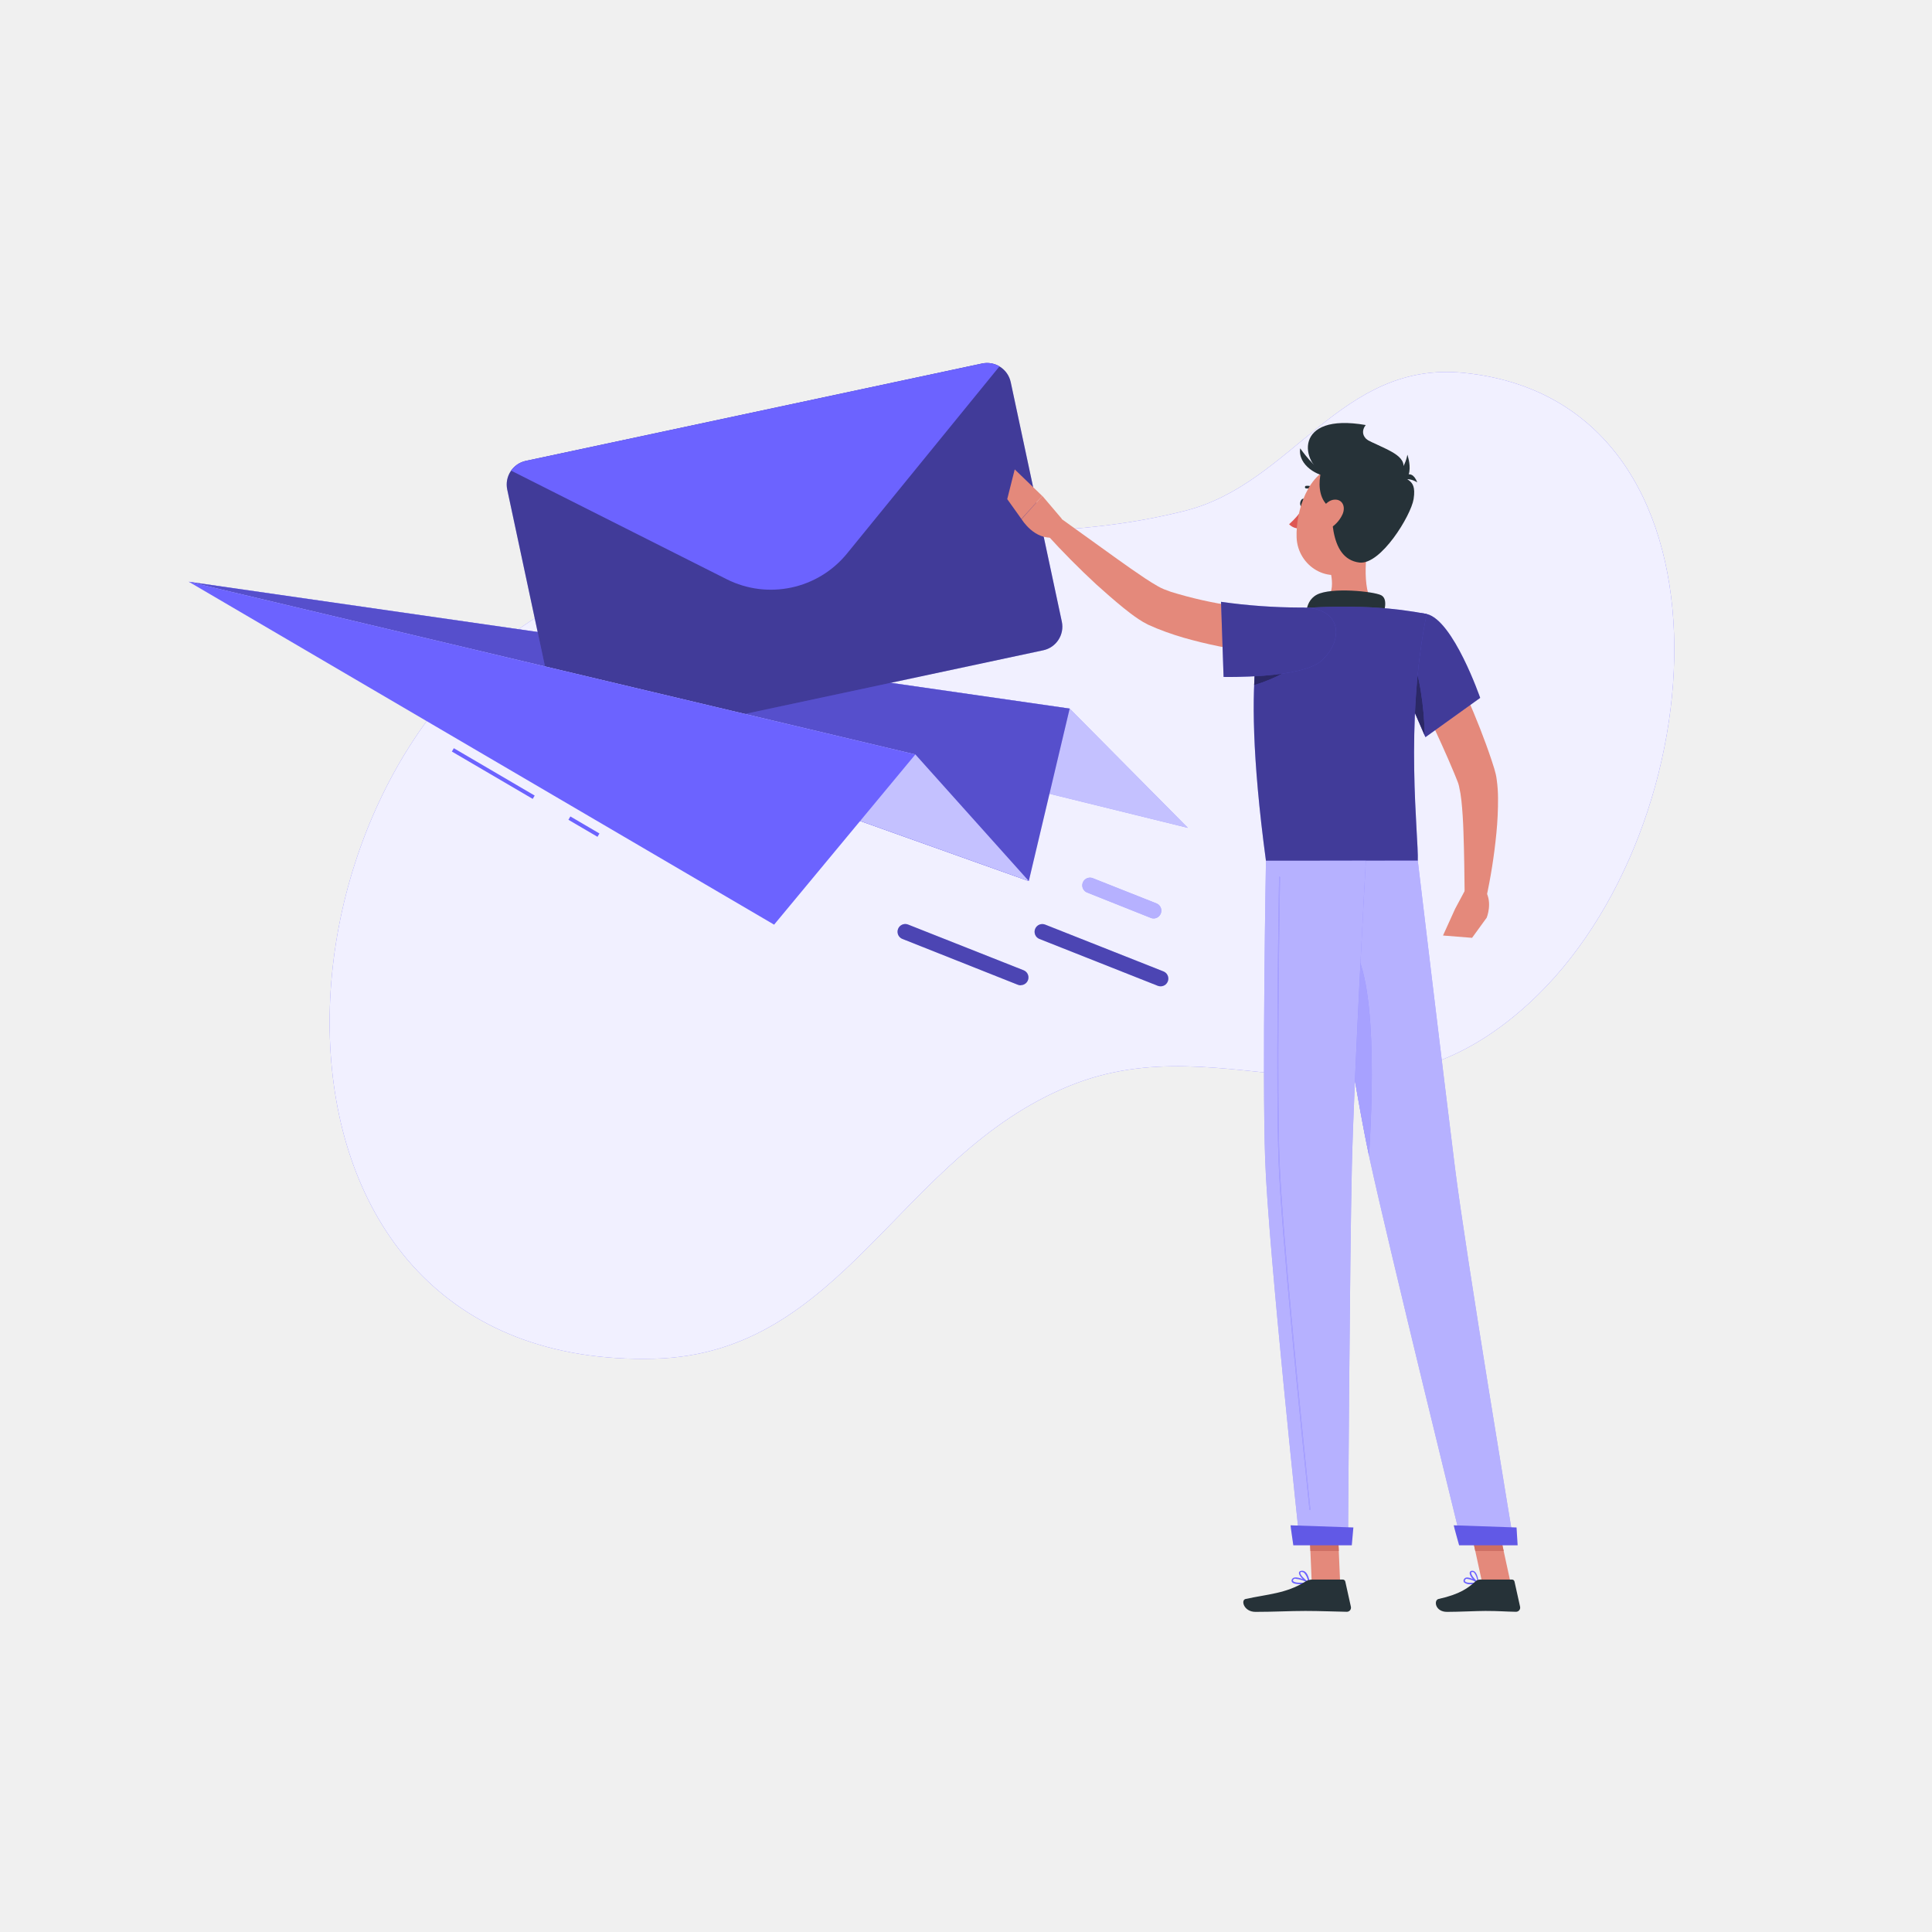
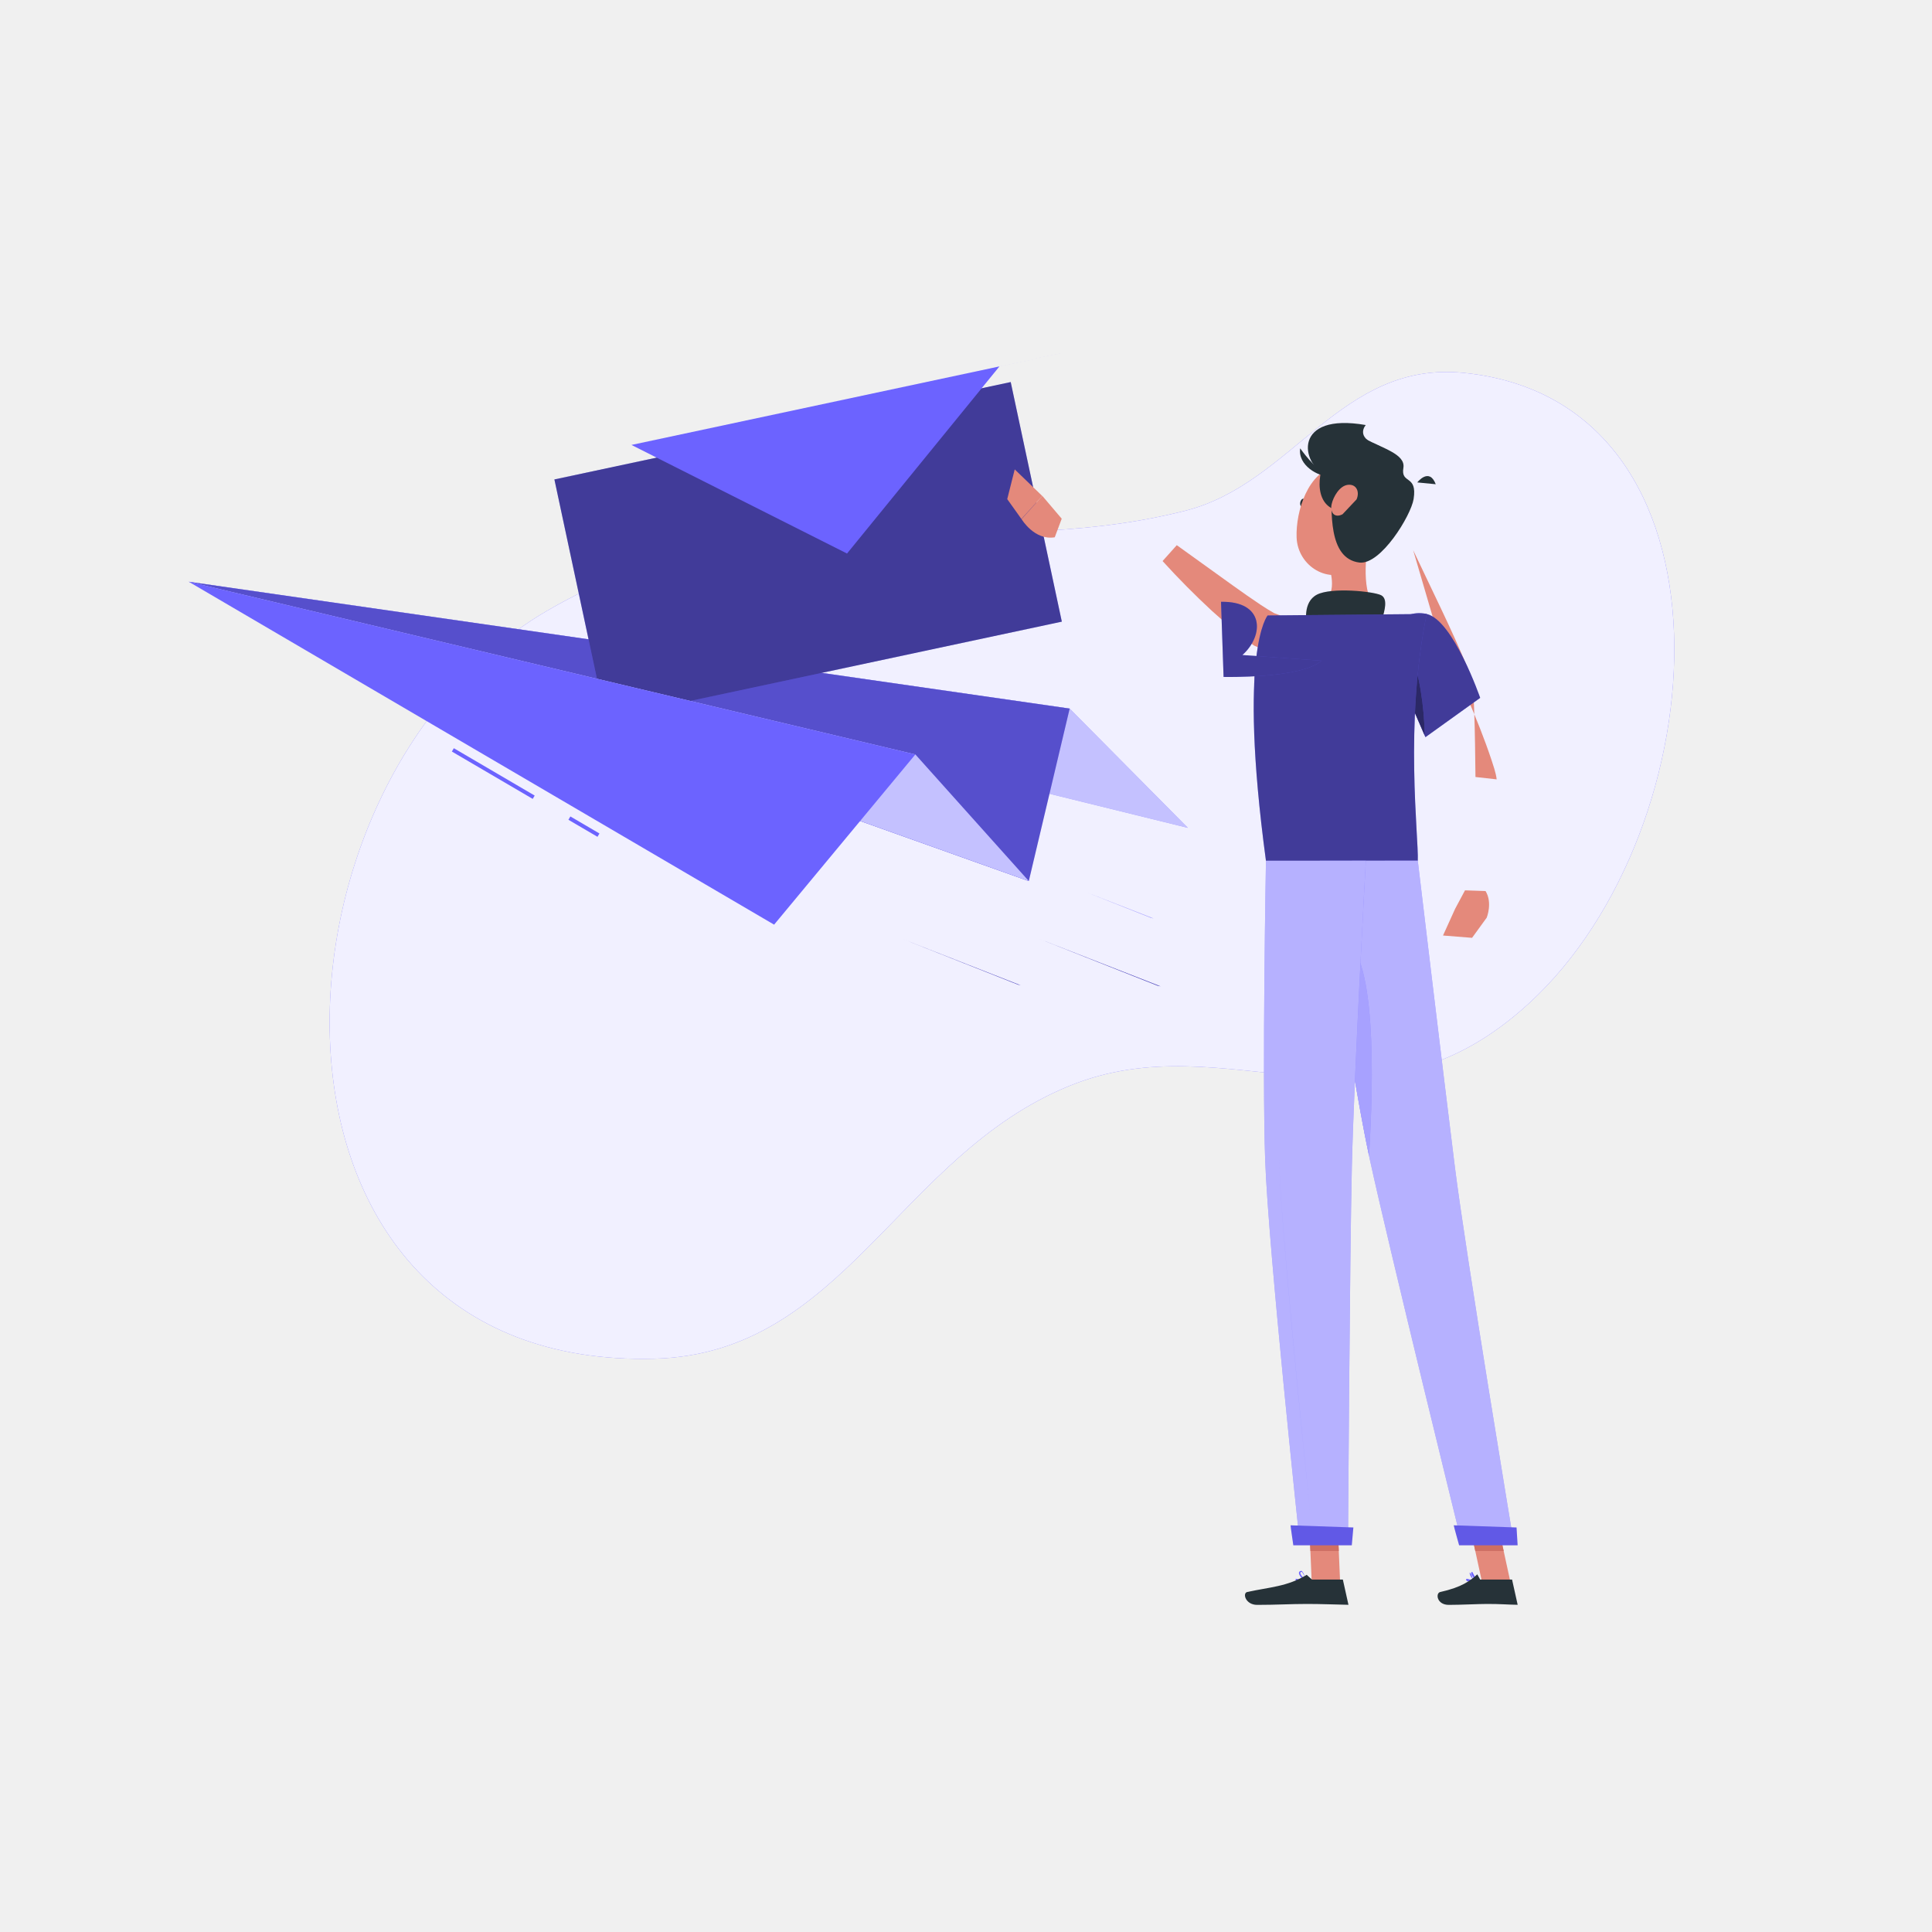
<svg xmlns="http://www.w3.org/2000/svg" viewBox="0 0 500 500">
  <path d="M141.5 158.12C64.6 203 60 354.53 169.38 351.63c48.91-1.3 63.2-52.59 107.34-70.59 41.44-16.91 77.17 17 119-21.4 49.29-45.2 56.37-155.75-16.89-163.14-31.9-3.22-44.2 28.63-72.07 35.68-56.5 14.3-108.12-7.39-165.26 25.94z" fill="#6c63ff" />
  <path d="M141.5 158.12C64.6 203 60 354.53 169.38 351.63c48.91-1.3 63.2-52.59 107.34-70.59 41.44-16.91 77.17 17 119-21.4 49.29-45.2 56.37-155.75-16.89-163.14-31.9-3.22-44.2 28.63-72.07 35.68-56.5 14.3-108.12-7.39-165.26 25.94z" fill="#fff" opacity=".9" />
  <path fill="#6c63ff" d="M48.86 150.56l227.97 32.82 30.59 30.87-258.56-63.69z" />
  <path fill="#fff" opacity=".6" d="M48.86 150.56l227.97 32.82 30.59 30.87-258.56-63.69z" />
  <path fill="#6c63ff" d="M48.86 150.56l227.97 32.82-10.58 44.64-217.39-77.46z" />
  <path opacity=".2" d="M48.86 150.56l227.97 32.82-10.58 44.64-217.39-77.46z" />
-   <path d="M261.57 98.88l13.23 62a6.25 6.25 0 01-4.8 7.41l-118.08 25.2a6.26 6.26 0 01-7.41-4.8l-13.24-62a6.26 6.26 0 014.81-7.41l118.08-25.2a6.26 6.26 0 017.41 4.81z" fill="#6c63ff" />
-   <path d="M261.57 98.88l13.23 62a6.25 6.25 0 01-4.8 7.41l-118.08 25.2a6.26 6.26 0 01-7.41-4.8l-13.24-62a6.26 6.26 0 014.81-7.41l118.08-25.2a6.26 6.26 0 017.41 4.81z" opacity=".4" />
-   <path d="M258.66 94.82l-39.45 48.43a25.43 25.43 0 01-31.15 6.65l-55.79-28.1a6.22 6.22 0 013.81-2.53l118.08-25.2a6.23 6.23 0 014.5.75zM48.86 150.56l188.03 44.69 29.36 32.77-217.39-77.46z" fill="#6c63ff" />
+   <path d="M261.57 98.88l13.23 62-118.08 25.2-13.24-62 118.08-25.2z" fill="#6c63ff" />
+   <path d="M261.57 98.88l13.23 62-118.08 25.2-13.24-62 118.08-25.2z" opacity=".4" />
+   <path d="M258.66 94.82l-39.45 48.43-55.79-28.1 118.08-25.2zM48.86 150.56l188.03 44.69 29.36 32.77-217.39-77.46z" fill="#6c63ff" />
  <path fill="#fff" opacity=".6" d="M48.86 150.56l188.03 44.69 29.36 32.77-217.39-77.46z" />
-   <path fill="#6c63ff" d="M116.944 194.498l.505-.863 20.925 12.257-.506.863zM147.106 212.158l.506-.862 7.524 4.407-.505.863zM48.86 150.56l188.03 44.69-36.55 44.05-151.48-88.74zM300.36 255.26a2 2 0 01-.74-.14L269 243a2 2 0 011.47-3.72l30.63 12.12a2 2 0 01-.74 3.86z" />
-   <path d="M300.36 255.26a2 2 0 01-.74-.14L269 243a2 2 0 011.47-3.72l30.63 12.12a2 2 0 01-.74 3.86z" opacity=".3" />
-   <path d="M298.55 237.7a1.91 1.91 0 01-.73-.15L281.37 231a2 2 0 111.47-3.72l16.45 6.52a2 2 0 011.13 2.59 2 2 0 01-1.87 1.31z" fill="#6c63ff" />
-   <path d="M298.55 237.7a1.91 1.91 0 01-.73-.15L281.37 231a2 2 0 111.47-3.72l16.45 6.52a2 2 0 011.13 2.59 2 2 0 01-1.87 1.31z" fill="#fff" opacity=".5" />
-   <path d="M264.16 255a2.1 2.1 0 01-.73-.14L233.56 243a2 2 0 111.47-3.72l29.87 11.82a2 2 0 01-.74 3.86z" fill="#6c63ff" />
-   <path d="M264.16 255a2.1 2.1 0 01-.73-.14L233.56 243a2 2 0 111.47-3.72l29.87 11.82a2 2 0 01-.74 3.86z" opacity=".3" />
+   <path fill="#6c63ff" d="M116.944 194.498l.505-.863 20.925 12.257-.506.863zM147.106 212.158l.506-.862 7.524 4.407-.505.863zM48.86 150.56l188.03 44.69-36.55 44.05-151.48-88.74zM300.36 255.26 269 243l30.63 12.12z" />
+   <path d="M300.36 255.26 269 243l30.63 12.12z" opacity=".3" />
+   <path d="M298.55 237.7 281.37 231l16.45 6.52z" fill="#6c63ff" />
+   <path d="M298.55 237.7 281.37 231l16.45 6.52z" fill="#fff" opacity=".5" />
+   <path d="M264.16 255 233.56 243l29.87 11.82z" fill="#6c63ff" />
+   <path d="M264.16 255 233.56 243l29.87 11.82z" opacity=".3" />
  <g>
-     <path d="M372.3 164.82c2.65 5.17 5.08 10.35 7.39 15.65s4.46 10.67 6.34 16.3l.68 2.13c.12.38.29 1 .39 1.44s.19.94.24 1.36a35.31 35.31 0 01.35 4.87 87.3 87.3 0 01-.42 9 144.16 144.16 0 01-2.72 17.22l-5.49-.61c-.07-5.63-.12-11.32-.32-16.87-.09-2.76-.25-5.53-.53-8.13a30.52 30.52 0 00-.6-3.63c-.05-.28-.13-.49-.19-.72s-.12-.31-.22-.61l-.76-1.89c-2.09-5.06-4.44-10.16-6.84-15.24l-7.26-15.24z" fill="#e4897b" />
+     <path d="M372.3 164.82c2.65 5.17 5.08 10.35 7.39 15.65s4.46 10.67 6.34 16.3l.68 2.13c.12.38.29 1 .39 1.44s.19.94.24 1.36l-5.49-.61c-.07-5.63-.12-11.32-.32-16.87-.09-2.76-.25-5.53-.53-8.13-.05-.28-.13-.49-.19-.72s-.12-.31-.22-.61l-.76-1.89c-2.09-5.06-4.44-10.16-6.84-15.24l-7.26-15.24z" fill="#e4897b" />
    <path d="M379.14 230.42l-2.56 4.79 8.18 2.28s1.56-3.85-.3-6.89zM373.45 242.11l7.52.6 3.79-5.22-8.18-2.28-3.13 6.9z" fill="#e4897b" />
    <path d="M337.87 130.26c-.11.59-.52 1-.9.92s-.59-.61-.47-1.19.52-1 .9-.92.6.61.47 1.19z" fill="#263238" />
-     <path d="M337.41 131.26a21.34 21.34 0 01-3.79 4.41 3.44 3.44 0 002.67 1.08z" fill="#de5753" />
-     <path d="M340.65 127.47a.36.36 0 01-.25-.11 2.78 2.78 0 00-2.33-.94.35.35 0 01-.12-.68 3.4 3.4 0 013 1.15.35.35 0 010 .49.36.36 0 01-.3.09z" fill="#263238" />
-     <path d="M354.41 138.43c-1.05 5.38-2.1 15.22 1.66 18.81 0 0-1.47 5.45-11.46 5.45-11 0-5.24-5.45-5.24-5.45 6-1.43 5.83-5.88 4.79-10.05z" fill="#e4897b" />
+     <path d="M337.41 131.26z" fill="#de5753" />
+     <path d="M340.65 127.47z" fill="#263238" />
+     <path d="M354.41 138.43c-1.05 5.38-2.1 15.22 1.66 18.81.0.0-1.47 5.45-11.46 5.45-11 0-5.24-5.45-5.24-5.45 6-1.43 5.83-5.88 4.79-10.05z" fill="#e4897b" />
    <path d="M357.58 160.63c.79-2.63 1.66-5.64-.14-6.59-2-1-12.87-2.1-16.62-.15s-2.68 7.3-2.68 7.3z" fill="#263238" />
-     <path d="M380.64 410a2.35 2.35 0 01-1.76-.48.71.71 0 010-.83.83.83 0 01.55-.41c1.08-.24 3.1 1.14 3.19 1.2a.2.2 0 01.07.18.16.16 0 01-.13.13 9.34 9.34 0 01-1.92.21zm-.92-1.4h-.21a.47.47 0 00-.32.24c-.16.28-.06.4 0 .44.31.42 1.81.42 2.91.24a5.78 5.78 0 00-2.38-.9z" fill="#6c63ff" />
-     <path d="M382.52 409.82h-.08c-.76-.42-2.23-2-2.08-2.84a.57.57 0 01.56-.46 1 1 0 01.74.22c.85.7 1 2.82 1 2.91a.16.16 0 01-.08.16.14.14 0 01-.06.01zm-1.48-3H381c-.23 0-.25.14-.26.18-.09.49.85 1.7 1.6 2.27a4.19 4.19 0 00-.86-2.3.64.64 0 00-.48-.13zM336.53 410c-.94 0-1.85-.13-2.16-.55a.66.66 0 010-.76.88.88 0 01.56-.41c1.21-.33 3.79 1.13 3.9 1.19a.18.18 0 01.08.18.17.17 0 01-.14.14 12.17 12.17 0 01-2.24.21zm-1.17-1.42a1.15 1.15 0 00-.33 0 .51.51 0 00-.34.24c-.13.22-.08.32 0 .38.33.46 2.19.49 3.57.3a7.87 7.87 0 00-2.9-.9z" fill="#6c63ff" />
-     <path d="M338.75 409.82h-.07c-.89-.39-2.64-2-2.51-2.81 0-.2.17-.44.65-.49a1.22 1.22 0 011 .3c.94.76 1.13 2.74 1.14 2.83a.17.17 0 01-.07.16.17.17 0 01-.14.01zm-1.79-3h-.11c-.31 0-.33.16-.34.2-.08.5 1.12 1.75 2 2.29a4 4 0 00-1-2.26.87.87 0 00-.51-.21z" fill="#6c63ff" />
+     <path d="M380.64 410c1.08-.24 3.1 1.14 3.19 1.2zm-.92-1.4h-.21c-.16.28-.06.4.0.44.31.42 1.81.42 2.91.24z" fill="#6c63ff" />
+     <path d="M382.52 409.82h-.08c-.76-.42-2.23-2-2.08-2.84.85.7 1 2.82 1 2.91zm-1.48-3H381c-.23.0-.25.14-.26.18-.09.49.85 1.7 1.6 2.27zM336.53 410c-.94.0-1.85-.13-2.16-.55 1.21-.33 3.79 1.13 3.9 1.19zm-1.17-1.42c-.13.22-.08.32.0.38.33.46 2.19.49 3.57.3z" fill="#6c63ff" />
+     <path d="M338.75 409.82h-.07c-.89-.39-2.64-2-2.51-2.81.0-.2.17-.44.65-.49.94.76 1.13 2.74 1.14 2.83zm-1.79-3h-.11c-.31.0-.33.16-.34.2-.08.5 1.12 1.75 2 2.29z" fill="#6c63ff" />
    <path fill="#e4897b" d="M346.83 409.64h-7.35l-.73-17.01h7.35l.73 17.01zM390.94 409.64h-7.35l-3.69-17.01h7.34l3.7 17.01z" />
-     <path d="M383.07 408.79h8.25a.65.65 0 01.63.51l1.45 6.53a1.08 1.08 0 01-1.08 1.3c-2.88-.05-4.28-.22-7.91-.22-2.23 0-6.83.24-9.92.24s-3.48-3-2.22-3.33c5.66-1.24 7.79-2.95 9.6-4.57a1.78 1.78 0 011.2-.46zM339.53 408.79h8a.65.65 0 01.63.51l1.45 6.53a1.07 1.07 0 01-1.06 1.3c-2.89-.05-7.07-.22-10.71-.22-4.25 0-7.93.24-12.92.24-3 0-3.85-3-2.59-3.33 5.75-1.26 10.44-1.39 15.41-4.45a3.36 3.36 0 011.79-.58z" fill="#263238" />
-     <path d="M336 170.14a169.18 169.18 0 01-18.31-2.43c-3-.58-6.06-1.23-9.1-2.05a73.14 73.14 0 01-9.16-3c-.77-.32-1.55-.67-2.32-1a20.47 20.47 0 01-2.5-1.46c-1.44-.95-2.68-1.94-3.91-2.92-2.45-2-4.72-4-7-6.05-4.47-4.14-8.71-8.42-12.8-12.92l3.68-4.11 14.51 10.43c2.39 1.72 4.81 3.41 7.19 5 1.18.79 2.39 1.53 3.5 2.16a12.16 12.16 0 001.44.7c.59.23 1.19.46 1.82.68a108 108 0 0016.53 3.7c5.71.9 11.61 1.64 17.31 2.24z" fill="#e4897b" />
+     <path d="M383.07 408.79h8.25l1.45 6.53c-2.88-.05-4.28-.22-7.91-.22-2.23.0-6.83.24-9.92.24s-3.48-3-2.22-3.33c5.66-1.24 7.79-2.95 9.6-4.57zM339.53 408.79h8l1.45 6.53c-2.89-.05-7.07-.22-10.71-.22-4.25.0-7.93.24-12.92.24-3 0-3.85-3-2.59-3.33 5.75-1.26 10.44-1.39 15.41-4.45z" fill="#263238" />
+     <path d="M336 170.14c-3-.58-6.06-1.23-9.1-2.05-.77-.32-1.55-.67-2.32-1-1.44-.95-2.68-1.94-3.91-2.92-2.45-2-4.72-4-7-6.05-4.47-4.14-8.71-8.42-12.8-12.92l3.68-4.11 14.51 10.43c2.39 1.72 4.81 3.41 7.19 5 1.18.79 2.39 1.53 3.5 2.16.59.23 1.19.46 1.82.68 5.71.9 11.61 1.64 17.31 2.24z" fill="#e4897b" />
    <path d="M369.22 158.9c6.89 1.58 13.85 21.71 13.85 21.71l-14.17 10.17s-4-9.38-7.86-17.58c-4.04-8.59 1.14-15.91 8.18-14.3z" fill="#6c63ff" />
    <path d="M369.22 158.9c6.89 1.58 13.85 21.71 13.85 21.71l-14.17 10.17s-4-9.38-7.86-17.58c-4.04-8.59 1.14-15.91 8.18-14.3z" opacity=".4" />
    <path d="M365.25 169.9l-2.81 6.29c2.91 6.28 5.57 12.5 6.28 14.16-.1-7.43-1.51-16.65-3.47-20.45z" fill="#6c63ff" />
    <path d="M365.25 169.9l-2.81 6.29c2.91 6.28 5.57 12.5 6.28 14.16-.1-7.43-1.51-16.65-3.47-20.45z" opacity=".6" />
-     <path d="M328.07 159.28s-7.82 8.83-.44 63.5h39.29c.28-6-3.51-35.46 2.3-63.88a102.56 102.56 0 00-13.15-1.66 145.27 145.27 0 00-16.7 0 73.5 73.5 0 00-11.3 2.04z" fill="#6c63ff" />
-     <path d="M328.07 159.28s-7.82 8.83-.44 63.5h39.29c.28-6-3.51-35.46 2.3-63.88a102.56 102.56 0 00-13.15-1.66 145.27 145.27 0 00-16.7 0 73.5 73.5 0 00-11.3 2.04z" opacity=".4" />
-     <path d="M325.16 169.9c-.26 2.07-.46 4.52-.59 7.41a41.08 41.08 0 0010.94-5.14z" fill="#6c63ff" />
-     <path d="M325.16 169.9c-.26 2.07-.46 4.52-.59 7.41a41.08 41.08 0 0010.94-5.14z" opacity=".6" />
-     <path d="M342 171c-5.26 4.66-25.34 4.19-25.34 4.19l-.66-19.44a148.17 148.17 0 0020.47 1.48c11.19-.23 11.27 8.63 5.53 13.77z" fill="#6c63ff" />
-     <path d="M342 171c-5.26 4.66-25.34 4.19-25.34 4.19l-.66-19.44a148.17 148.17 0 0020.47 1.48c11.19-.23 11.27 8.63 5.53 13.77z" opacity=".4" />
+     <path d="M328.07 159.28s-7.82 8.83-.44 63.5h39.29c.28-6-3.51-35.46 2.3-63.88z" fill="#6c63ff" />
+     <path d="M328.07 159.28s-7.82 8.83-.44 63.5h39.29c.28-6-3.51-35.46 2.3-63.88z" opacity=".4" />
+     <path d="M325.16 169.9c-.26 2.07-.46 4.52-.59 7.41z" fill="#6c63ff" />
+     <path d="M325.16 169.9c-.26 2.07-.46 4.52-.59 7.41z" opacity=".6" />
+     <path d="M342 171c-5.26 4.66-25.34 4.19-25.34 4.19l-.66-19.44c11.19-.23 11.27 8.63 5.53 13.77z" fill="#6c63ff" />
+     <path d="M342 171c-5.26 4.66-25.34 4.19-25.34 4.19l-.66-19.44c11.19-.23 11.27 8.63 5.53 13.77z" opacity=".4" />
    <path d="M274.77 134.24l-5-5.89-5.39 6s3.32 5.58 8.59 4.7zM262.61 121.48l-1.94 7.69 3.67 5.14 5.39-5.96-7.12-6.87z" fill="#e4897b" />
-     <path fill="#ce6f64" d="M338.75 392.64l.38 8.76h7.35l-.38-8.76h-7.35zM387.25 392.64h-7.35l1.9 8.76h7.35l-1.9-8.76z" />
+     <path fill="#ce6f64" d="M338.75 392.64l.38 8.76h7.35l-.38-8.76h-7.35zm48.5.0h-7.35l1.9 8.76h7.35l-1.9-8.76z" />
    <path d="M343.17 123c-6.59-3-8.67-16.33 10.29-13 0 0-2.86 3.16 2.94 5.16s.95 14.35-13.23 7.84z" fill="#263238" />
-     <path d="M357.49 133c-1.89 7-2.63 11.26-7 14.19-6.54 4.4-14.67-.65-14.93-8.12-.23-6.71 2.9-17.1 10.45-18.52A9.94 9.94 0 01357.49 133z" fill="#e4897b" />
+     <path d="M357.49 133c-1.89 7-2.63 11.26-7 14.19-6.54 4.4-14.67-.65-14.93-8.12-.23-6.71 2.9-17.1 10.45-18.52z" fill="#e4897b" />
    <path d="M353.2 113.5c4.49 2.5 10.57 4 10 7.56-.75 4.35 3.67 1.63 2.64 8.1-.67 4.23-8.47 17.05-14 16.43-8.26-1-7.21-13.56-7.24-20.18-.02-3.91-.2-16.84 8.6-11.91z" fill="#263238" />
    <path d="M343.61 119.11c-2 .47-4.65 12 3.1 13.06 8.91 1.21-3.1-13.06-3.1-13.06z" fill="#263238" />
-     <path d="M343.81 123.2c-2.45.22-8-2.73-7.32-7.17 0-.03 3.51 5.19 7.32 7.17z" fill="#263238" />
-     <path d="M347.45 133.09a8.21 8.21 0 01-3.63 3.85c-2.11 1.1-3.3-.5-2.82-2.62.43-1.9 2.05-4.77 4.22-5s3.1 1.77 2.23 3.77z" fill="#e4897b" />
-     <path d="M358.45 125a9.85 9.85 0 005.78-7.33s3.3 9.17-5.78 7.33z" fill="#263238" />
-     <path d="M366.79 124.85a5.07 5.07 0 00-4.78-.47s3.08-3.99 4.78.47z" fill="#263238" />
+     <path d="M343.81 123.2c-2.45.22-8-2.73-7.32-7.17.0-.03 3.51 5.19 7.32 7.17z" fill="#263238" />
+     <path d="M347.45 133.09c-2.11 1.1-3.3-.5-2.82-2.62.43-1.9 2.05-4.77 4.22-5s3.1 1.77 2.23 3.77z" fill="#e4897b" />
+     <path d="M358.45 125s3.3 9.17-5.78 7.33z" fill="#263238" />
+     <path d="M366.79 124.85s3.08-3.99 4.78.47z" fill="#263238" />
    <path d="M341.57 222.78s8.34 56.14 12.91 77.17c5 23 23.9 99.76 23.9 99.76h13.45s-12.45-74.87-15.31-97.71c-3.1-24.75-9.6-79.26-9.6-79.26z" fill="#6c63ff" />
    <path d="M341.57 222.78s8.34 56.14 12.91 77.17c5 23 23.9 99.76 23.9 99.76h13.45s-12.45-74.87-15.31-97.71c-3.1-24.75-9.6-79.26-9.6-79.26z" fill="#fff" opacity=".5" />
-     <path d="M376.23 394.75c-.06 0 1.39 5.17 1.39 5.17h15.14l-.28-4.61z" fill="#6c63ff" />
-     <path d="M376.23 394.75c-.06 0 1.39 5.17 1.39 5.17h15.14l-.28-4.61z" opacity=".1" />
-     <path d="M346.84 242.78c9.64 1.89 8.62 37.84 7.46 56.33-2.78-13.07-6.85-38.22-9.63-56.07a3.29 3.29 0 012.17-.26z" fill="#6c63ff" />
-     <path d="M346.84 242.78c9.64 1.89 8.62 37.84 7.46 56.33-2.78-13.07-6.85-38.22-9.63-56.07a3.29 3.29 0 012.17-.26z" fill="#fff" opacity=".4" />
+     <path d="M376.23 394.75c-.06.0 1.39 5.17 1.39 5.17h15.14l-.28-4.61z" fill="#6c63ff" />
+     <path d="M376.23 394.75c-.06.0 1.39 5.17 1.39 5.17h15.14l-.28-4.61z" opacity=".1" />
+     <path d="M346.84 242.78c9.64 1.89 8.62 37.84 7.46 56.33-2.78-13.07-6.85-38.22-9.63-56.07z" fill="#6c63ff" />
+     <path d="M346.84 242.78c9.64 1.89 8.62 37.84 7.46 56.33-2.78-13.07-6.85-38.22-9.63-56.07z" fill="#fff" opacity=".4" />
    <path d="M327.63 222.78s-1 54.92-.21 77.33c.83 23.3 9 99.6 9 99.6h12.44s.46-74.94 1-97.82c.61-24.95 3.62-79.11 3.62-79.11z" fill="#6c63ff" />
    <path d="M327.63 222.78s-1 54.92-.21 77.33c.83 23.3 9 99.6 9 99.6h12.44s.46-74.94 1-97.82c.61-24.95 3.62-79.11 3.62-79.11z" fill="#fff" opacity=".5" />
-     <path d="M339 390.77a.12.12 0 01-.12-.11c-2.2-21.12-7.37-72.22-8-90.55-.67-18.71-.06-60.69.14-73.11a.12.12 0 01.12-.12.13.13 0 01.13.12c-.2 12.42-.81 54.4-.14 73.1.65 18.33 5.82 69.41 8 90.53a.14.14 0 01-.12.14z" fill="#6c63ff" />
-     <path d="M339 390.77a.12.12 0 01-.12-.11c-2.2-21.12-7.37-72.22-8-90.55-.67-18.71-.06-60.69.14-73.11a.12.12 0 01.12-.12.13.13 0 01.13.12c-.2 12.42-.81 54.4-.14 73.1.65 18.33 5.82 69.41 8 90.53a.14.14 0 01-.12.14z" fill="#fff" opacity=".4" />
-     <path d="M334 394.75c-.05 0 .71 5.17.71 5.17h15.13l.41-4.61z" fill="#6c63ff" />
-     <path d="M334 394.75c-.05 0 .71 5.17.71 5.17h15.13l.41-4.61z" opacity=".1" />
+     <path d="M339 390.77c-2.2-21.12-7.37-72.22-8-90.55-.67-18.71-.06-60.69.14-73.11-.2 12.42-.81 54.4-.14 73.1.65 18.33 5.82 69.41 8 90.53z" fill="#6c63ff" />
+     <path d="M339 390.77c-2.2-21.12-7.37-72.22-8-90.55-.67-18.71-.06-60.69.14-73.11-.2 12.42-.81 54.4-.14 73.1.65 18.33 5.82 69.41 8 90.53z" fill="#fff" opacity=".4" />
+     <path d="M334 394.75c-.05.0.71 5.17.71 5.17h15.13l.41-4.61z" fill="#6c63ff" />
+     <path d="M334 394.75c-.05.0.71 5.17.71 5.17h15.13l.41-4.61z" opacity=".1" />
  </g>
</svg>
